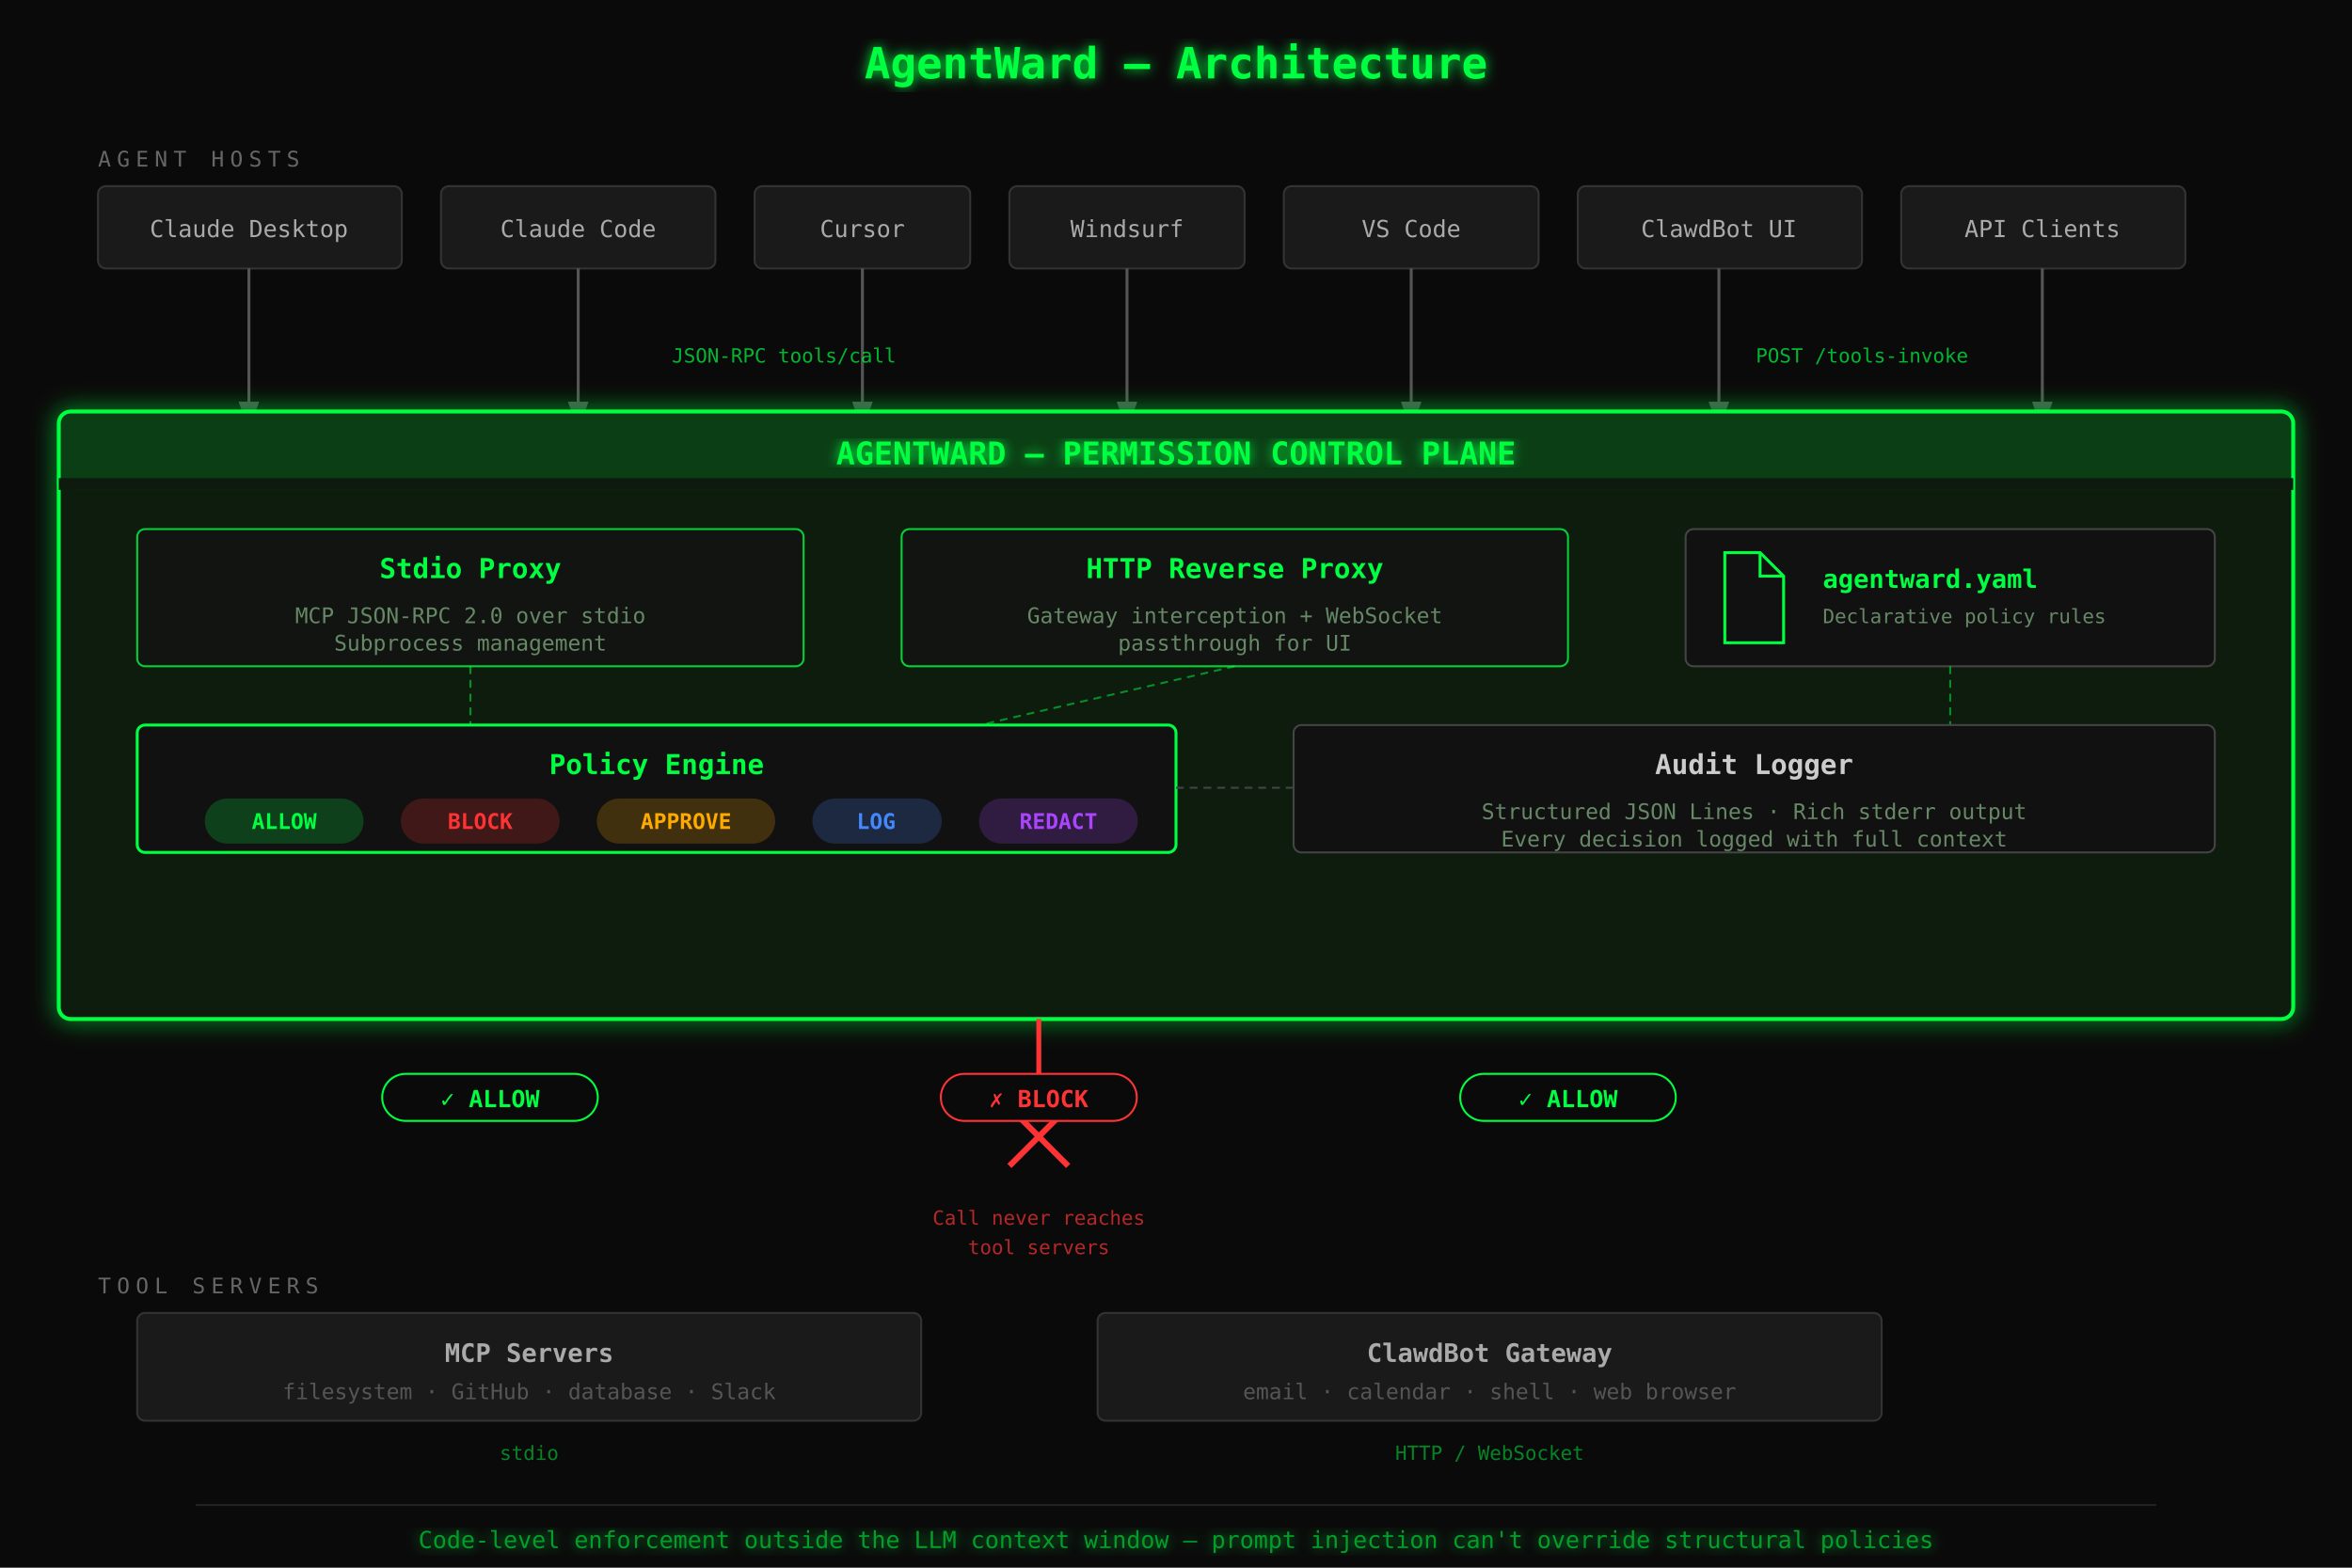
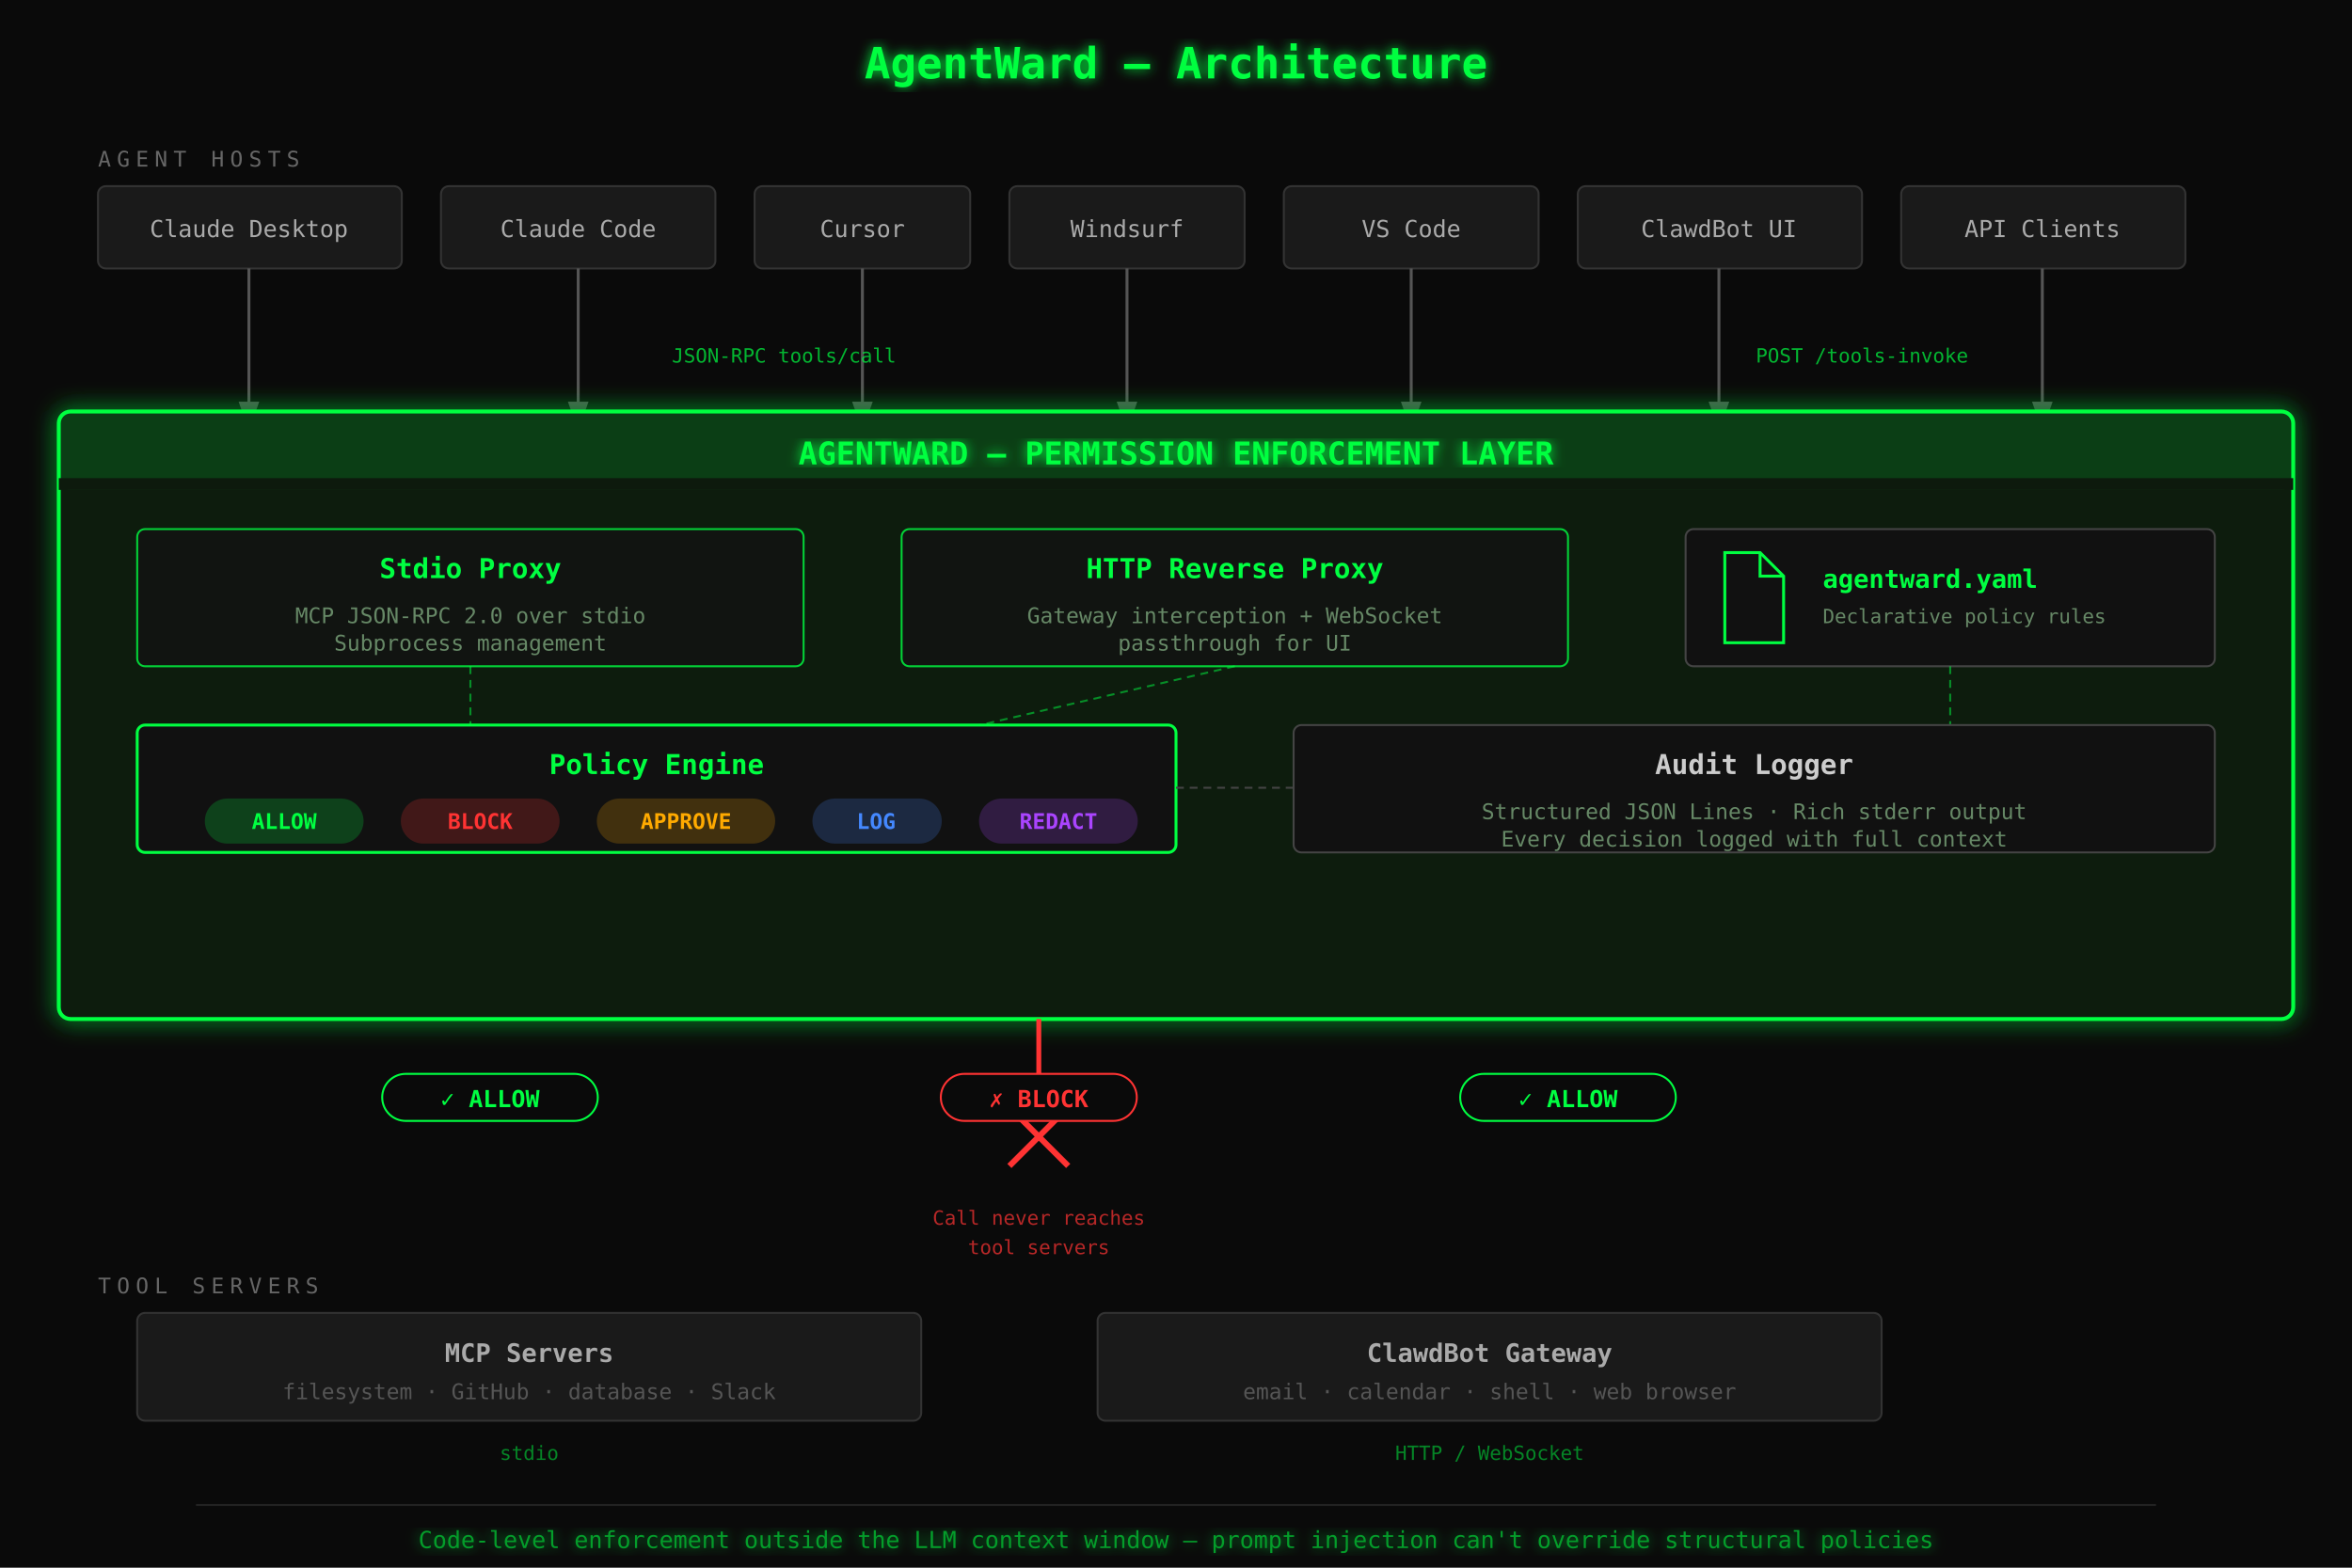
<svg xmlns="http://www.w3.org/2000/svg" viewBox="0 0 1200 800" font-family="'SF Mono', 'Fira Code', 'Consolas', monospace">
  <defs>
    <filter id="glow">
      <feGaussianBlur stdDeviation="3" result="blur" />
      <feMerge>
        <feMergeNode in="blur" />
        <feMergeNode in="SourceGraphic" />
      </feMerge>
    </filter>
    <filter id="glow-strong">
      <feGaussianBlur stdDeviation="6" result="blur" />
      <feMerge>
        <feMergeNode in="blur" />
        <feMergeNode in="SourceGraphic" />
      </feMerge>
    </filter>
    <marker id="arrow-green" markerWidth="10" markerHeight="7" refX="10" refY="3.5" orient="auto">
      <polygon points="0 0, 10 3.5, 0 7" fill="#00FF41" />
    </marker>
    <marker id="arrow-red" markerWidth="10" markerHeight="7" refX="10" refY="3.5" orient="auto">
      <polygon points="0 0, 10 3.5, 0 7" fill="#FF3333" />
    </marker>
    <marker id="arrow-dim" markerWidth="10" markerHeight="7" refX="10" refY="3.5" orient="auto">
      <polygon points="0 0, 10 3.5, 0 7" fill="#555" />
    </marker>
  </defs>
  <rect width="1200" height="800" fill="#0a0a0a" />
  <text x="600" y="40" text-anchor="middle" fill="#00FF41" font-size="22" font-weight="bold" filter="url(#glow)">AgentWard — Architecture</text>
  <text x="50" y="85" fill="#666" font-size="11" letter-spacing="3">AGENT HOSTS</text>
  <g>
    <rect x="50" y="95" width="155" height="42" rx="4" fill="#1a1a1a" stroke="#333" stroke-width="1" />
    <text x="127" y="121" text-anchor="middle" fill="#aaa" font-size="12">Claude Desktop</text>
    <rect x="225" y="95" width="140" height="42" rx="4" fill="#1a1a1a" stroke="#333" stroke-width="1" />
    <text x="295" y="121" text-anchor="middle" fill="#aaa" font-size="12">Claude Code</text>
    <rect x="385" y="95" width="110" height="42" rx="4" fill="#1a1a1a" stroke="#333" stroke-width="1" />
    <text x="440" y="121" text-anchor="middle" fill="#aaa" font-size="12">Cursor</text>
    <rect x="515" y="95" width="120" height="42" rx="4" fill="#1a1a1a" stroke="#333" stroke-width="1" />
    <text x="575" y="121" text-anchor="middle" fill="#aaa" font-size="12">Windsurf</text>
    <rect x="655" y="95" width="130" height="42" rx="4" fill="#1a1a1a" stroke="#333" stroke-width="1" />
    <text x="720" y="121" text-anchor="middle" fill="#aaa" font-size="12">VS Code</text>
    <rect x="805" y="95" width="145" height="42" rx="4" fill="#1a1a1a" stroke="#333" stroke-width="1" />
    <text x="877" y="121" text-anchor="middle" fill="#aaa" font-size="12">ClawdBot UI</text>
    <rect x="970" y="95" width="145" height="42" rx="4" fill="#1a1a1a" stroke="#333" stroke-width="1" />
    <text x="1042" y="121" text-anchor="middle" fill="#aaa" font-size="12">API Clients</text>
  </g>
  <line x1="127" y1="137" x2="127" y2="220" stroke="#555" stroke-width="1.5" marker-end="url(#arrow-dim)" />
  <line x1="295" y1="137" x2="295" y2="220" stroke="#555" stroke-width="1.5" marker-end="url(#arrow-dim)" />
  <line x1="440" y1="137" x2="440" y2="220" stroke="#555" stroke-width="1.5" marker-end="url(#arrow-dim)" />
  <line x1="575" y1="137" x2="575" y2="220" stroke="#555" stroke-width="1.5" marker-end="url(#arrow-dim)" />
  <line x1="720" y1="137" x2="720" y2="220" stroke="#555" stroke-width="1.5" marker-end="url(#arrow-dim)" />
  <line x1="877" y1="137" x2="877" y2="220" stroke="#555" stroke-width="1.5" marker-end="url(#arrow-dim)" />
  <line x1="1042" y1="137" x2="1042" y2="220" stroke="#555" stroke-width="1.5" marker-end="url(#arrow-dim)" />
  <text x="400" y="185" text-anchor="middle" fill="#00FF41" font-size="10" opacity="0.7">JSON-RPC tools/call</text>
  <text x="950" y="185" text-anchor="middle" fill="#00FF41" font-size="10" opacity="0.7">POST /tools-invoke</text>
  <rect x="30" y="210" width="1140" height="310" rx="6" fill="#0d1a0d" stroke="#00FF41" stroke-width="2" filter="url(#glow-strong)" />
  <rect x="30" y="210" width="1140" height="40" rx="6" fill="#00FF41" opacity="0.15" />
  <rect x="30" y="244" width="1140" height="6" fill="#0d1a0d" />
-   <text x="600" y="237" text-anchor="middle" fill="#00FF41" font-size="16" font-weight="bold" filter="url(#glow)">AGENTWARD — PERMISSION CONTROL PLANE</text>
+   <text x="600" y="237" text-anchor="middle" fill="#00FF41" font-size="16" font-weight="bold" filter="url(#glow)">AGENTWARD — PERMISSION ENFORCEMENT LAYER</text>
  <rect x="70" y="270" width="340" height="70" rx="4" fill="#111" stroke="#00FF41" stroke-width="1" opacity="0.8" />
  <text x="240" y="295" text-anchor="middle" fill="#00FF41" font-size="14" font-weight="bold">Stdio Proxy</text>
  <text x="240" y="318" text-anchor="middle" fill="#668866" font-size="11">MCP JSON-RPC 2.0 over stdio</text>
  <text x="240" y="332" text-anchor="middle" fill="#668866" font-size="11">Subprocess management</text>
  <rect x="460" y="270" width="340" height="70" rx="4" fill="#111" stroke="#00FF41" stroke-width="1" opacity="0.8" />
  <text x="630" y="295" text-anchor="middle" fill="#00FF41" font-size="14" font-weight="bold">HTTP Reverse Proxy</text>
  <text x="630" y="318" text-anchor="middle" fill="#668866" font-size="11">Gateway interception + WebSocket</text>
  <text x="630" y="332" text-anchor="middle" fill="#668866" font-size="11">passthrough for UI</text>
  <rect x="860" y="270" width="270" height="70" rx="4" fill="#111" stroke="#444" stroke-width="1" />
  <polygon points="880,282 880,328 910,328 910,294 898,282" fill="none" stroke="#00FF41" stroke-width="1.5" />
  <polyline points="898,282 898,294 910,294" fill="none" stroke="#00FF41" stroke-width="1.5" />
  <text x="930" y="300" fill="#00FF41" font-size="13" font-weight="bold">agentward.yaml</text>
  <text x="930" y="318" fill="#668866" font-size="10">Declarative policy rules</text>
  <line x1="995" y1="340" x2="995" y2="370" stroke="#00FF41" stroke-width="1" stroke-dasharray="4,3" opacity="0.5" />
  <rect x="70" y="370" width="530" height="65" rx="4" fill="#111" stroke="#00FF41" stroke-width="1.5" />
  <text x="335" y="395" text-anchor="middle" fill="#00FF41" font-size="14" font-weight="bold">Policy Engine</text>
  <rect x="105" y="408" width="80" height="22" rx="11" fill="#00FF41" opacity="0.2" stroke="#00FF41" stroke-width="1" />
  <text x="145" y="423" text-anchor="middle" fill="#00FF41" font-size="11" font-weight="bold">ALLOW</text>
  <rect x="205" y="408" width="80" height="22" rx="11" fill="#FF3333" opacity="0.2" stroke="#FF3333" stroke-width="1" />
  <text x="245" y="423" text-anchor="middle" fill="#FF3333" font-size="11" font-weight="bold">BLOCK</text>
  <rect x="305" y="408" width="90" height="22" rx="11" fill="#FFaa00" opacity="0.2" stroke="#FFaa00" stroke-width="1" />
  <text x="350" y="423" text-anchor="middle" fill="#FFaa00" font-size="11" font-weight="bold">APPROVE</text>
  <rect x="415" y="408" width="65" height="22" rx="11" fill="#4488FF" opacity="0.2" stroke="#4488FF" stroke-width="1" />
  <text x="447" y="423" text-anchor="middle" fill="#4488FF" font-size="11" font-weight="bold">LOG</text>
  <rect x="500" y="408" width="80" height="22" rx="11" fill="#aa44ff" opacity="0.2" stroke="#aa44ff" stroke-width="1" />
  <text x="540" y="423" text-anchor="middle" fill="#aa44ff" font-size="11" font-weight="bold">REDACT</text>
  <line x1="240" y1="340" x2="240" y2="370" stroke="#00FF41" stroke-width="1" stroke-dasharray="4,3" opacity="0.5" />
  <line x1="630" y1="340" x2="500" y2="370" stroke="#00FF41" stroke-width="1" stroke-dasharray="4,3" opacity="0.5" />
  <rect x="660" y="370" width="470" height="65" rx="4" fill="#111" stroke="#444" stroke-width="1" />
  <text x="895" y="395" text-anchor="middle" fill="#ccc" font-size="14" font-weight="bold">Audit Logger</text>
  <text x="895" y="418" text-anchor="middle" fill="#668866" font-size="11">Structured JSON Lines  ·  Rich stderr output</text>
  <text x="895" y="432" text-anchor="middle" fill="#668866" font-size="11">Every decision logged with full context</text>
  <line x1="600" y1="402" x2="660" y2="402" stroke="#444" stroke-width="1" stroke-dasharray="4,3" />
  <line x1="250" y1="520" x2="250" y2="600" stroke="#00FF41" stroke-width="2.5" marker-end="url(#arrow-green)" filter="url(#glow)" />
  <rect x="195" y="548" width="110" height="24" rx="12" fill="#0a0a0a" stroke="#00FF41" stroke-width="1" />
  <text x="250" y="565" text-anchor="middle" fill="#00FF41" font-size="12" font-weight="bold">✓ ALLOW</text>
  <line x1="800" y1="520" x2="800" y2="600" stroke="#00FF41" stroke-width="2.5" marker-end="url(#arrow-green)" filter="url(#glow)" />
  <rect x="745" y="548" width="110" height="24" rx="12" fill="#0a0a0a" stroke="#00FF41" stroke-width="1" />
  <text x="800" y="565" text-anchor="middle" fill="#00FF41" font-size="12" font-weight="bold">✓ ALLOW</text>
  <line x1="530" y1="520" x2="530" y2="565" stroke="#FF3333" stroke-width="2.5" />
  <line x1="515" y1="565" x2="545" y2="595" stroke="#FF3333" stroke-width="3" />
  <line x1="545" y1="565" x2="515" y2="595" stroke="#FF3333" stroke-width="3" />
  <rect x="480" y="548" width="100" height="24" rx="12" fill="#0a0a0a" stroke="#FF3333" stroke-width="1" />
  <text x="530" y="565" text-anchor="middle" fill="#FF3333" font-size="12" font-weight="bold">✗ BLOCK</text>
  <text x="530" y="625" text-anchor="middle" fill="#FF3333" font-size="10" opacity="0.7">Call never reaches</text>
  <text x="530" y="640" text-anchor="middle" fill="#FF3333" font-size="10" opacity="0.7">tool servers</text>
  <text x="50" y="660" fill="#666" font-size="11" letter-spacing="3">TOOL SERVERS</text>
  <rect x="70" y="670" width="400" height="55" rx="4" fill="#1a1a1a" stroke="#333" stroke-width="1" />
  <text x="270" y="695" text-anchor="middle" fill="#aaa" font-size="13" font-weight="bold">MCP Servers</text>
  <text x="270" y="714" text-anchor="middle" fill="#555" font-size="11">filesystem  ·  GitHub  ·  database  ·  Slack</text>
  <rect x="560" y="670" width="400" height="55" rx="4" fill="#1a1a1a" stroke="#333" stroke-width="1" />
  <text x="760" y="695" text-anchor="middle" fill="#aaa" font-size="13" font-weight="bold">ClawdBot Gateway</text>
  <text x="760" y="714" text-anchor="middle" fill="#555" font-size="11">email  ·  calendar  ·  shell  ·  web browser</text>
  <text x="270" y="745" text-anchor="middle" fill="#00FF41" font-size="10" opacity="0.5">stdio</text>
  <text x="760" y="745" text-anchor="middle" fill="#00FF41" font-size="10" opacity="0.5">HTTP / WebSocket</text>
  <line x1="100" y1="768" x2="1100" y2="768" stroke="#222" stroke-width="1" />
  <text x="600" y="790" text-anchor="middle" fill="#00FF41" font-size="12" opacity="0.6" filter="url(#glow)">Code-level enforcement outside the LLM context window — prompt injection can't override structural policies</text>
</svg>
